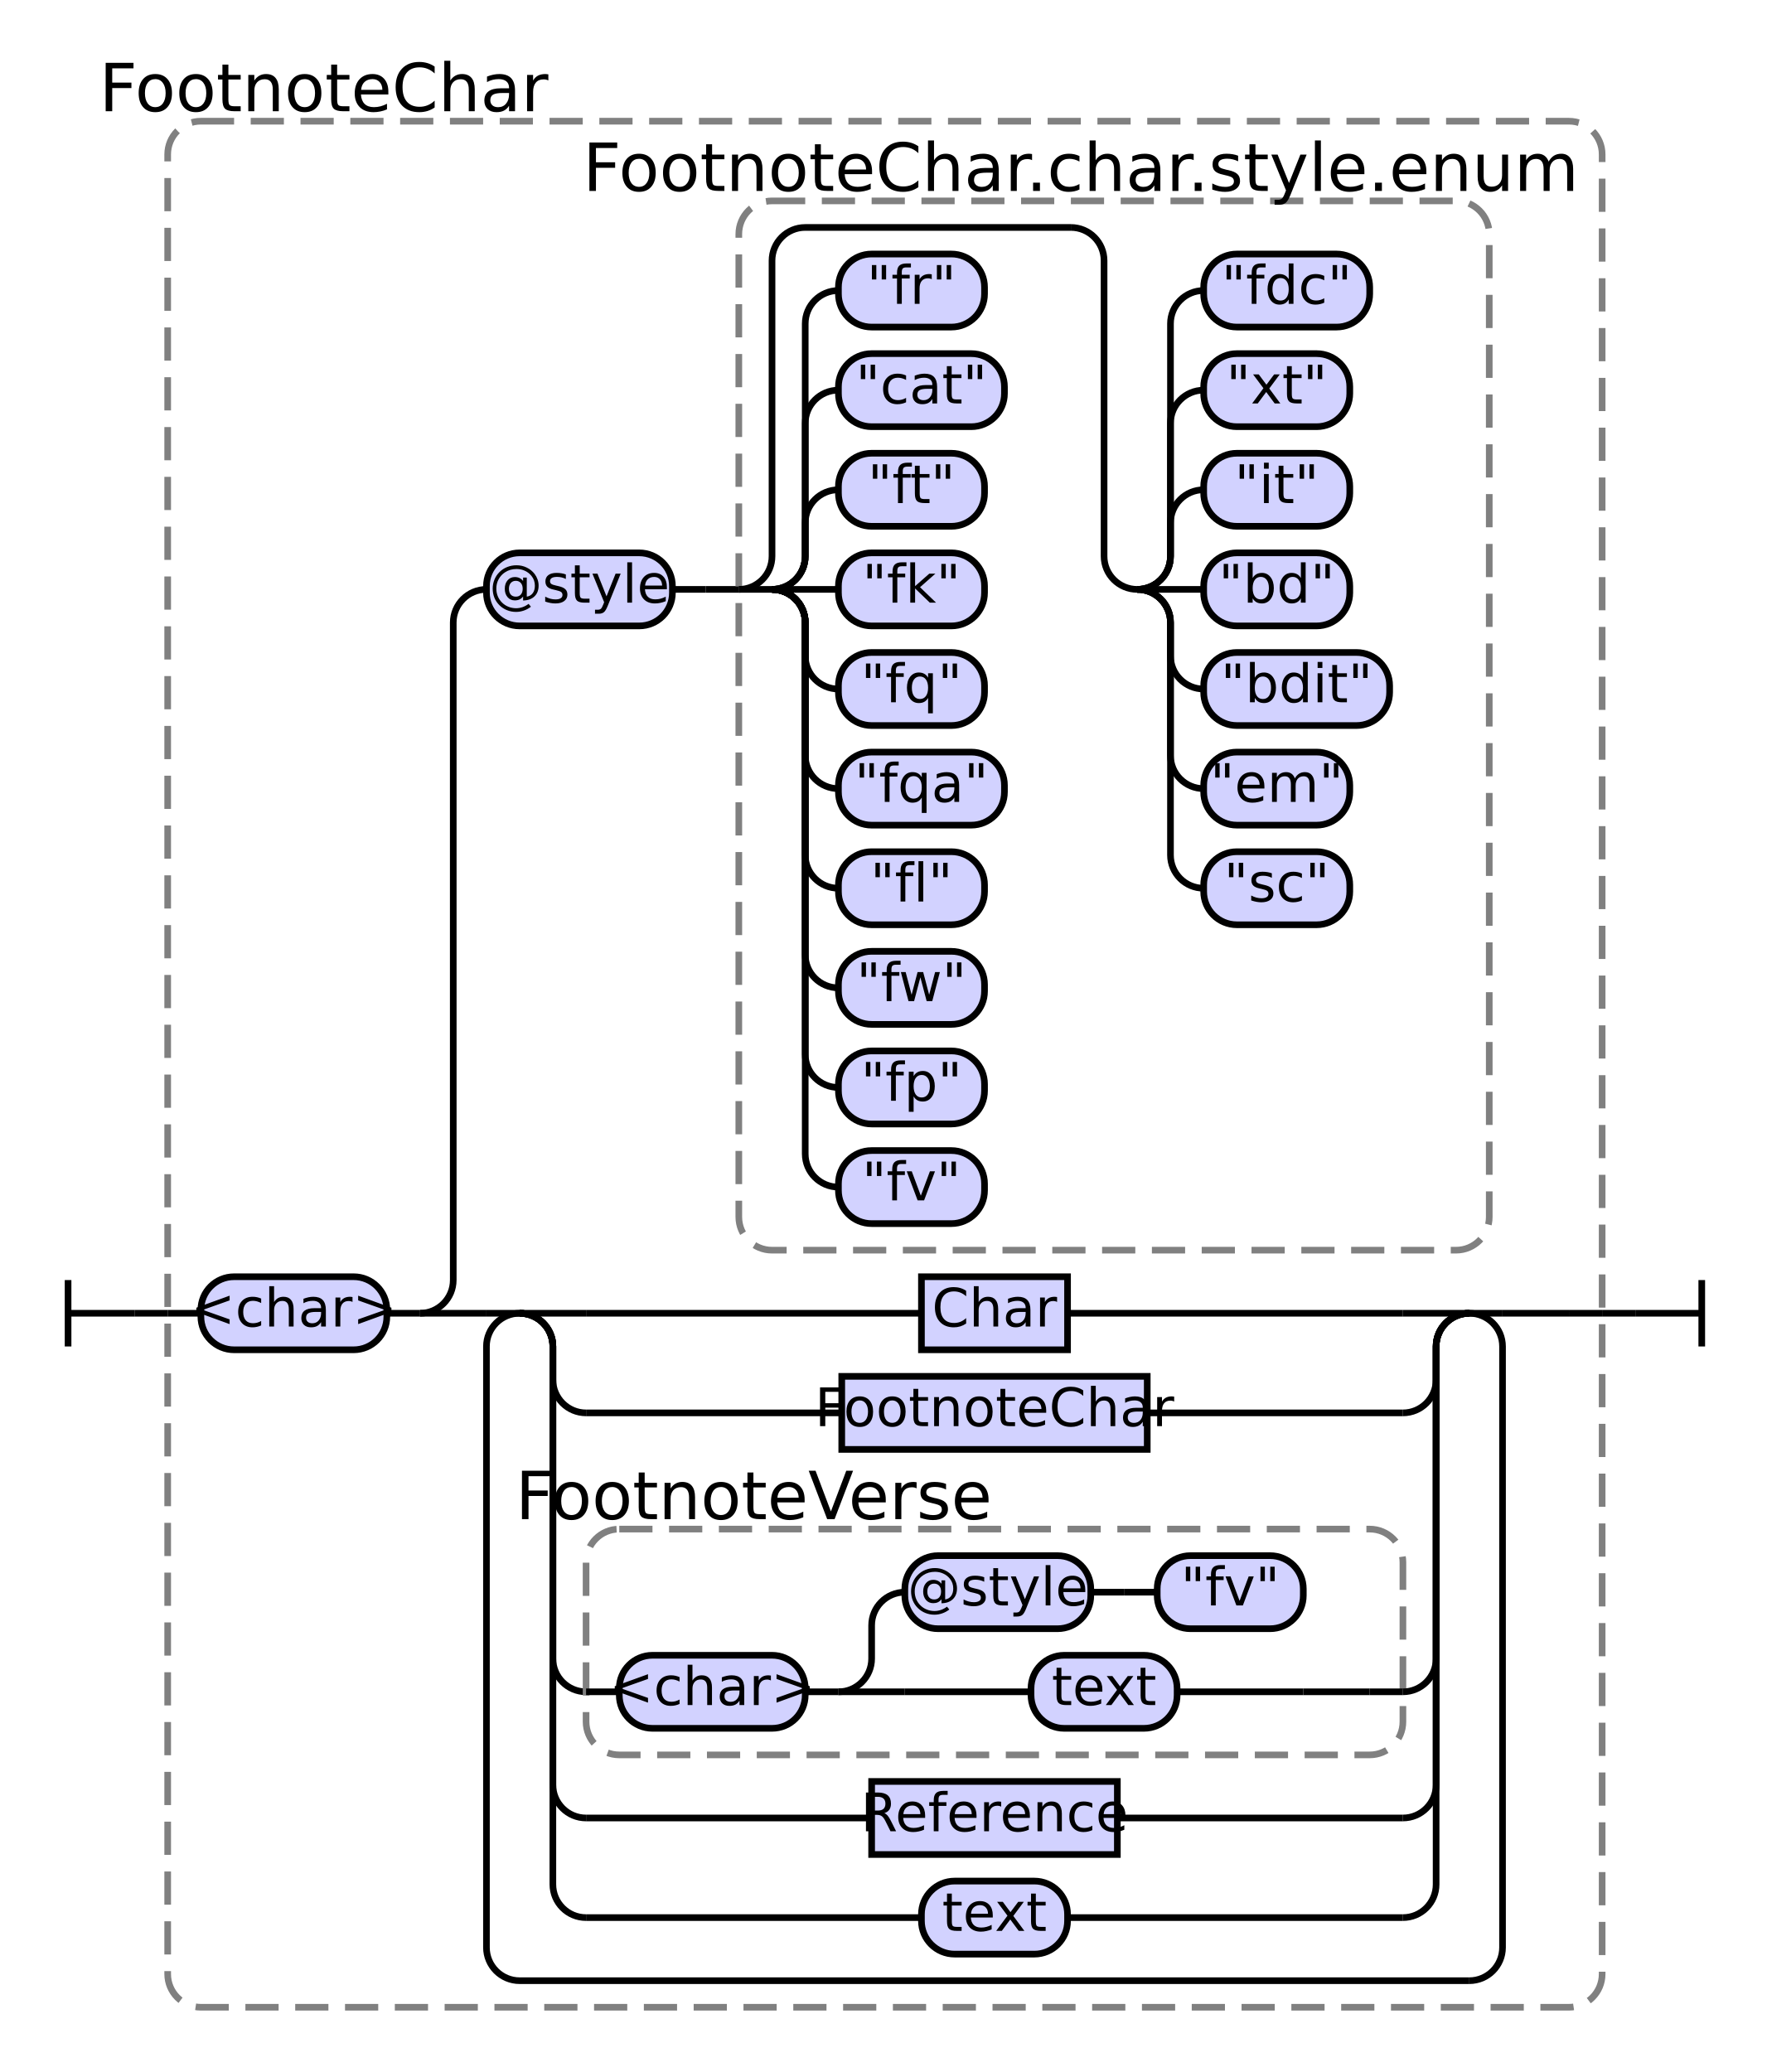
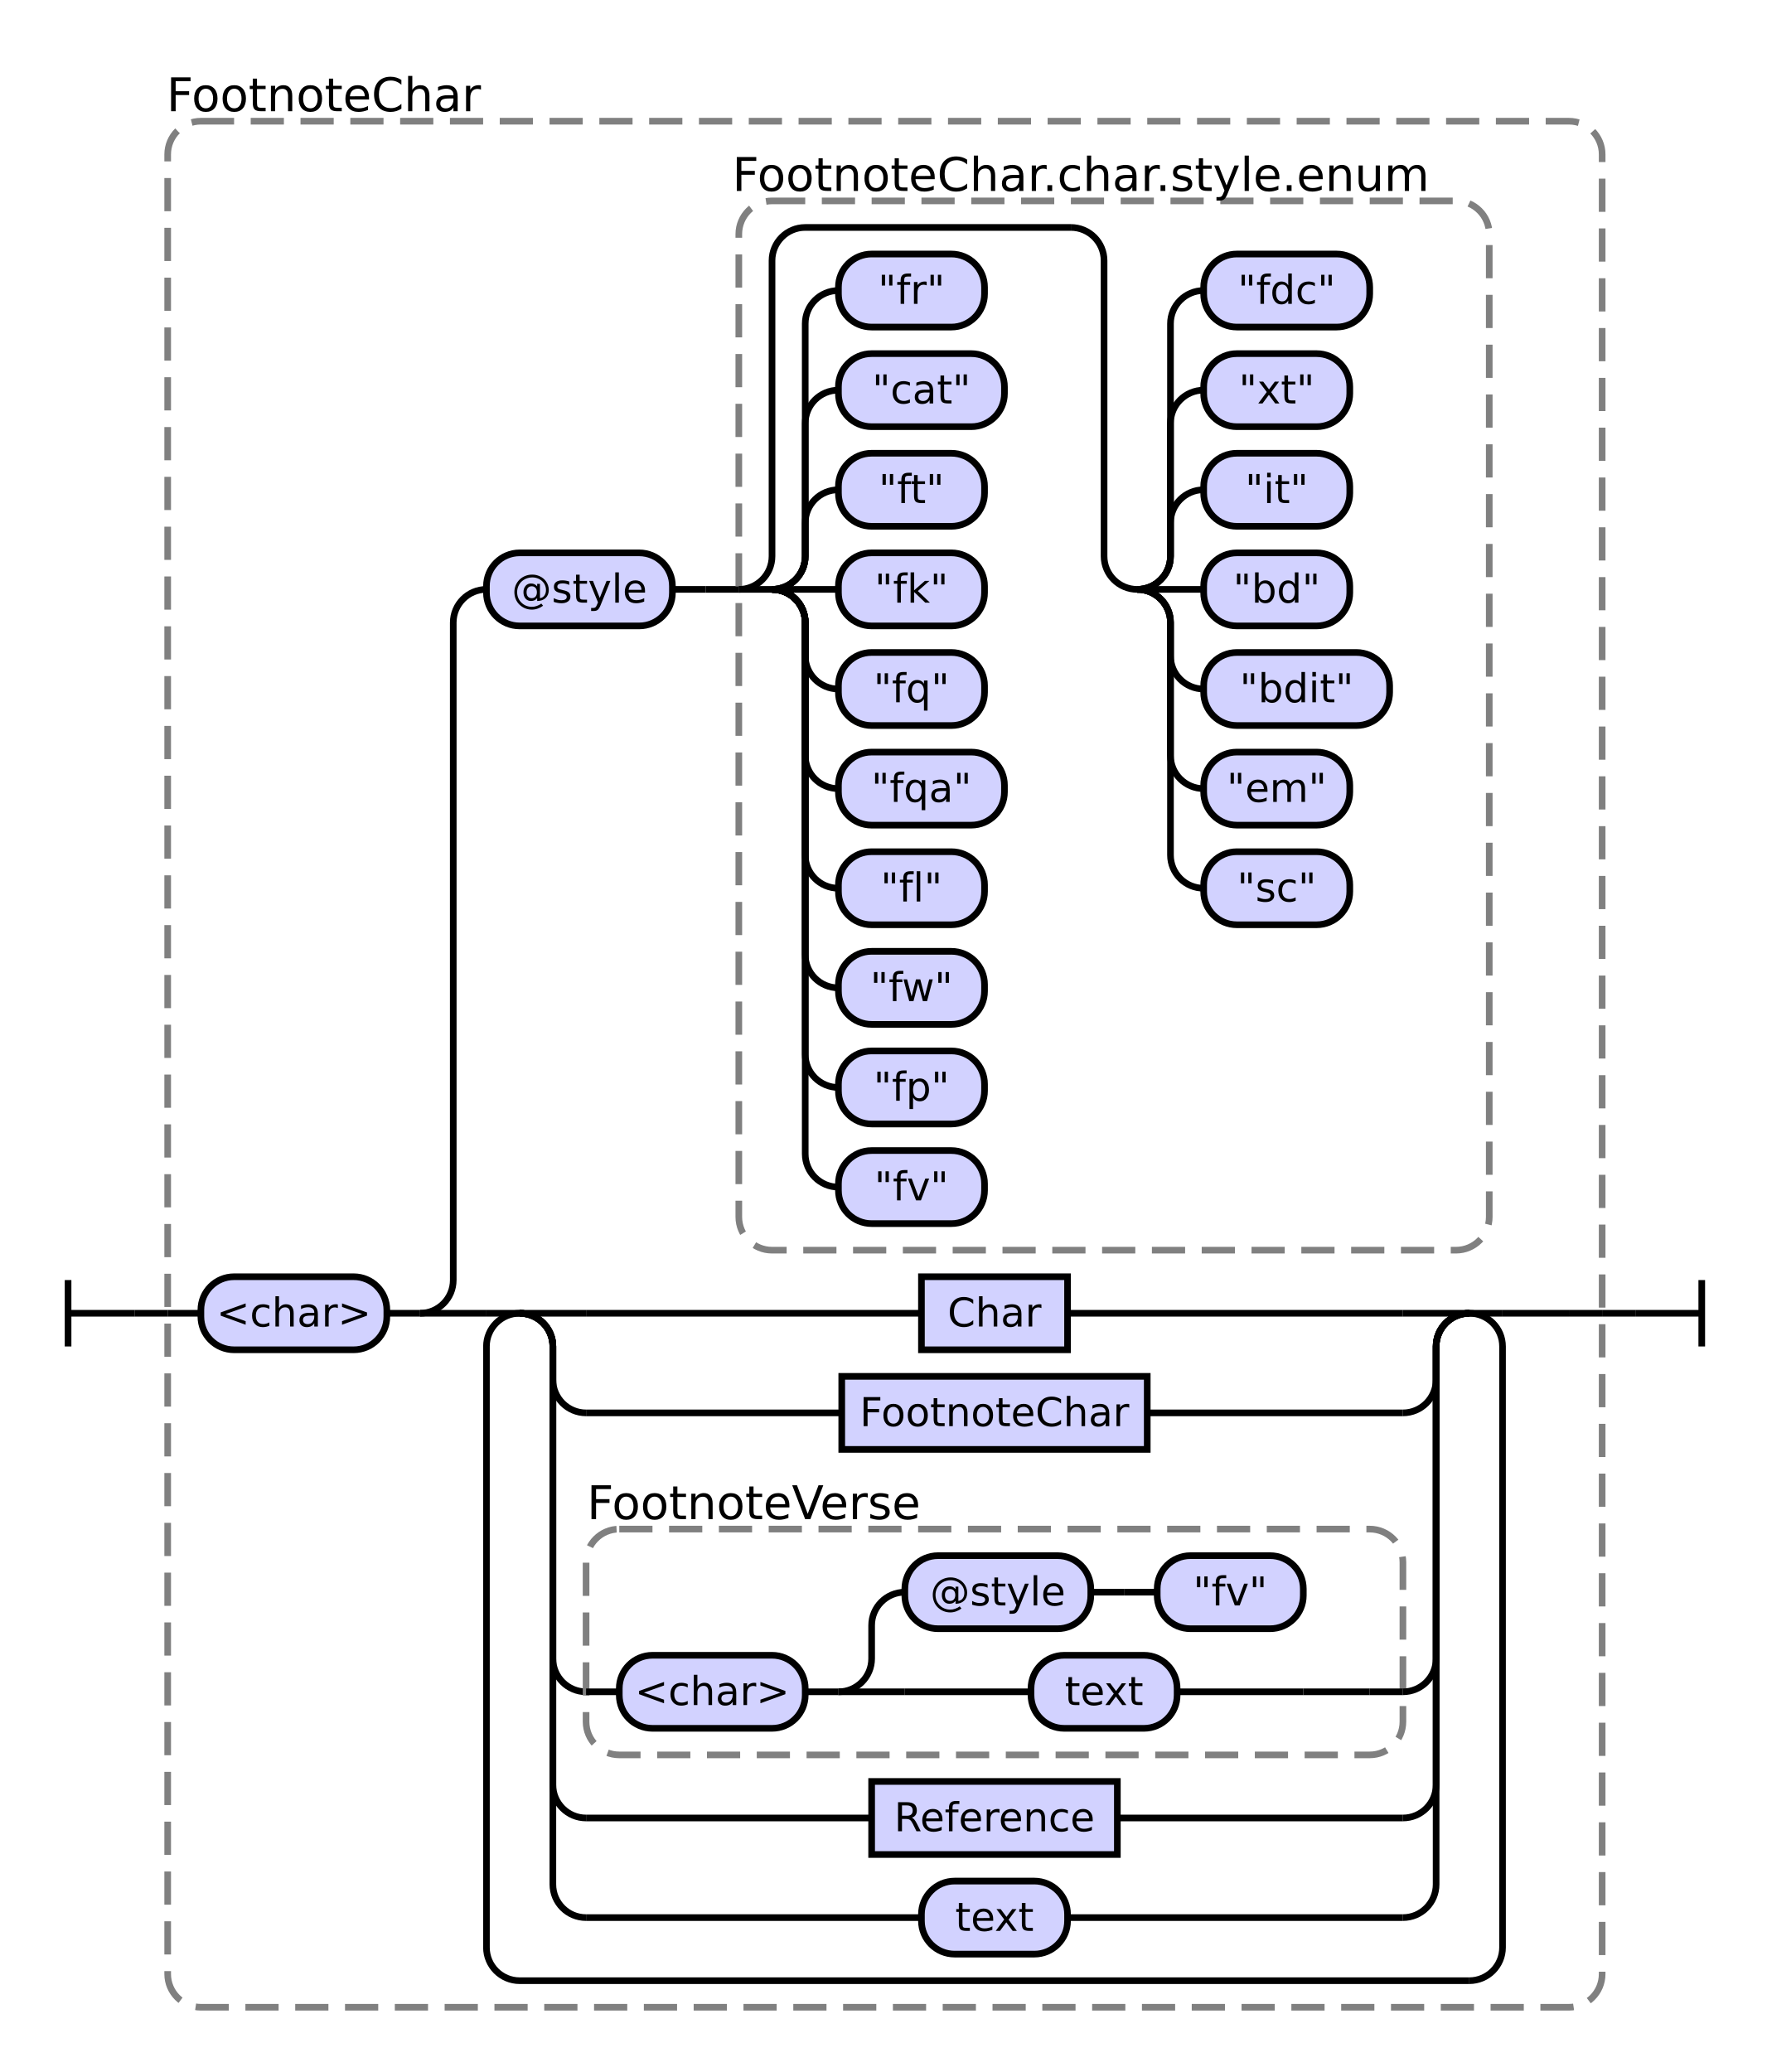
- <svg xmlns="http://www.w3.org/2000/svg" class="railroad-diagram" height="624" viewBox="0 0 532 624" width="532">
+ <svg xmlns="http://www.w3.org/2000/svg" class="railroad-diagram" height="624" viewBox="0 0 532.0 624" width="532.0">
  <g transform="translate(.5 .5)">
    <style>/*  */
    svg.railroad-diagram {
        background-color:hsl(30,20%,95%);
    }
    svg.railroad-diagram path {
        stroke-width: 2;
        stroke: black;
        fill: none;
    }
    svg.railroad-diagram text {
-         font-size: 12pt;
+         font-size: 12px;
        text-anchor: middle;
        font-family: DejaVu Sans;
    }
    svg.railroad-diagram text.label {
        text-anchor:start;
    }
    svg.railroad-diagram text.comment {
        font-family: DejaVu Sans;
-         font-size: 15pt;
+         font-size: 14px;
    }
    svg.railroad-diagram rect{
        stroke-width: 2;
        stroke:black;
        fill: rgb(210, 210, 255);
    }
    svg.railroad-diagram rect.group-box {
        stroke: gray;
        stroke-dasharray: 10 5;
        fill: none;
    }
    .terminal {
        font-family: DejaVu Sans;
    }

/*  */
</style>
    <g>
      <path d="M 20 385 v 20 m 0 -10 h 20" />
    </g>
    <path d="M 40 395 h 10" />
    <g>
      <path d="M 50 395 h 0.0" />
      <path d="M 482.0 395 h 0.0" />
-       <rect class="group-box" height="568" rx="10" ry="10" width="432" x="50.0" y="36" />
+       <rect class="group-box" height="568" rx="10" ry="10" width="432.0" x="50.0" y="36" />
      <g>
        <path d="M 50.0 395 h 10.0" />
        <path d="M 472.0 395 h 10.0" />
        <g class="terminal ">
          <path d="M 60.0 395 h 0.0" />
          <path d="M 116.0 395 h 0.0" />
-           <rect height="22" rx="10" ry="10" width="56" x="60.0" y="384" />
+           <rect height="22" rx="10" ry="10" width="56.0" x="60.0" y="384" />
          <text x="88.0" y="399">&lt;char&gt;</text>
        </g>
        <path d="M 116.0 395 h 10" />
        <g>
          <path d="M 126.0 395 h 0.0" />
          <path d="M 472.0 395 h 0.0" />
          <path d="M 126.0 395 a 10 10 0 0 0 10 -10 v -198 a 10 10 0 0 1 10 -10" />
          <g>
            <path d="M 146.0 177 h 0.0" />
            <path d="M 448.0 177 h 0.0" />
            <g class="terminal ">
              <path d="M 146.0 177 h 0.0" />
              <path d="M 202.0 177 h 0.0" />
-               <rect height="22" rx="10" ry="10" width="56" x="146.0" y="166" />
+               <rect height="22" rx="10" ry="10" width="56.0" x="146.0" y="166" />
              <text x="174.0" y="181">@style</text>
            </g>
            <path d="M 202.0 177 h 10" />
            <path d="M 212.0 177 h 10" />
            <g>
              <path d="M 222.0 177 h 0.0" />
              <path d="M 448.0 177 h 0.0" />
-               <rect class="group-box" height="316" rx="10" ry="10" width="226" x="222.0" y="60" />
+               <rect class="group-box" height="316" rx="10" ry="10" width="226.0" x="222.0" y="60" />
              <g>
                <path d="M 222.0 177 h 0.0" />
                <path d="M 448.0 177 h 0.0" />
-                 <path d="M 222.0 177 a 10 10 0 0 0 10 -10 v -89 a 10 10 0 0 1 10 -10 h 80" />
+                 <path d="M 222.0 177 a 10 10 0 0 0 10 -10 v -89 a 10 10 0 0 1 10 -10 h 80.0" />
                <path d="M 222.0 177 h 10" />
                <g>
                  <path d="M 232.0 177 h 0.0" />
                  <path d="M 322.0 177 h 0.0" />
                  <path d="M 232.0 177 a 10 10 0 0 0 10 -10 v -10 a 10 10 0 0 1 10 -10" />
                  <g class="terminal ">
                    <path d="M 252.0 147 h 0.0" />
                    <path d="M 296.0 147 h 0.0" />
-                     <rect height="22" rx="10" ry="10" width="44" x="252.0" y="136" />
+                     <rect height="22" rx="10" ry="10" width="44.0" x="252.0" y="136" />
                    <text x="274.0" y="151">"ft"</text>
                  </g>
                  <path d="M 232.0 177 a 10 10 0 0 0 10 -10 v -40 a 10 10 0 0 1 10 -10" />
                  <g class="terminal ">
                    <path d="M 252.0 117 h 0.0" />
                    <path d="M 302.0 117 h 0.0" />
-                     <rect height="22" rx="10" ry="10" width="50" x="252.0" y="106" />
+                     <rect height="22" rx="10" ry="10" width="50.0" x="252.0" y="106" />
                    <text x="277.0" y="121">"cat"</text>
                  </g>
                  <path d="M 232.0 177 a 10 10 0 0 0 10 -10 v -70 a 10 10 0 0 1 10 -10" />
                  <g class="terminal ">
                    <path d="M 252.0 87 h 0.0" />
                    <path d="M 296.0 87 h 0.0" />
-                     <rect height="22" rx="10" ry="10" width="44" x="252.0" y="76" />
+                     <rect height="22" rx="10" ry="10" width="44.0" x="252.0" y="76" />
                    <text x="274.0" y="91">"fr"</text>
                  </g>
                  <path d="M 232.0 177 h 20" />
                  <g class="terminal ">
                    <path d="M 252.0 177 h 0.0" />
                    <path d="M 296.0 177 h 0.0" />
-                     <rect height="22" rx="10" ry="10" width="44" x="252.0" y="166" />
+                     <rect height="22" rx="10" ry="10" width="44.0" x="252.0" y="166" />
                    <text x="274.0" y="181">"fk"</text>
                  </g>
                  <path d="M 232.0 177 a 10 10 0 0 1 10 10 v 10 a 10 10 0 0 0 10 10" />
                  <g class="terminal ">
                    <path d="M 252.0 207 h 0.0" />
                    <path d="M 296.0 207 h 0.0" />
-                     <rect height="22" rx="10" ry="10" width="44" x="252.0" y="196" />
+                     <rect height="22" rx="10" ry="10" width="44.0" x="252.0" y="196" />
                    <text x="274.0" y="211">"fq"</text>
                  </g>
                  <path d="M 232.0 177 a 10 10 0 0 1 10 10 v 40 a 10 10 0 0 0 10 10" />
                  <g class="terminal ">
                    <path d="M 252.0 237 h 0.0" />
                    <path d="M 302.0 237 h 0.0" />
-                     <rect height="22" rx="10" ry="10" width="50" x="252.0" y="226" />
+                     <rect height="22" rx="10" ry="10" width="50.0" x="252.0" y="226" />
                    <text x="277.0" y="241">"fqa"</text>
                  </g>
                  <path d="M 232.0 177 a 10 10 0 0 1 10 10 v 70 a 10 10 0 0 0 10 10" />
                  <g class="terminal ">
                    <path d="M 252.0 267 h 0.0" />
                    <path d="M 296.0 267 h 0.0" />
-                     <rect height="22" rx="10" ry="10" width="44" x="252.0" y="256" />
+                     <rect height="22" rx="10" ry="10" width="44.0" x="252.0" y="256" />
                    <text x="274.0" y="271">"fl"</text>
                  </g>
                  <path d="M 232.0 177 a 10 10 0 0 1 10 10 v 100 a 10 10 0 0 0 10 10" />
                  <g class="terminal ">
                    <path d="M 252.0 297 h 0.0" />
                    <path d="M 296.0 297 h 0.0" />
-                     <rect height="22" rx="10" ry="10" width="44" x="252.0" y="286" />
+                     <rect height="22" rx="10" ry="10" width="44.0" x="252.0" y="286" />
                    <text x="274.0" y="301">"fw"</text>
                  </g>
                  <path d="M 232.0 177 a 10 10 0 0 1 10 10 v 130 a 10 10 0 0 0 10 10" />
                  <g class="terminal ">
                    <path d="M 252.0 327 h 0.0" />
                    <path d="M 296.0 327 h 0.0" />
-                     <rect height="22" rx="10" ry="10" width="44" x="252.0" y="316" />
+                     <rect height="22" rx="10" ry="10" width="44.0" x="252.0" y="316" />
                    <text x="274.0" y="331">"fp"</text>
                  </g>
                  <path d="M 232.0 177 a 10 10 0 0 1 10 10 v 160 a 10 10 0 0 0 10 10" />
                  <g class="terminal ">
                    <path d="M 252.0 357 h 0.0" />
                    <path d="M 296.0 357 h 0.0" />
-                     <rect height="22" rx="10" ry="10" width="44" x="252.0" y="346" />
+                     <rect height="22" rx="10" ry="10" width="44.0" x="252.0" y="346" />
                    <text x="274.0" y="361">"fv"</text>
                  </g>
                </g>
                <path d="M 322.0 68 a 10 10 0 0 1 10 10 v 89 a 10 10 0 0 0 10 10" />
                <g>
                  <path d="M 342.0 177 h 0.0" />
                  <path d="M 438.0 177 h 0.0" />
                  <path d="M 342.0 177 a 10 10 0 0 0 10 -10 v -10 a 10 10 0 0 1 10 -10" />
                  <g class="terminal ">
                    <path d="M 362.0 147 h 0.0" />
                    <path d="M 406.0 147 h 0.0" />
-                     <rect height="22" rx="10" ry="10" width="44" x="362.0" y="136" />
+                     <rect height="22" rx="10" ry="10" width="44.0" x="362.0" y="136" />
                    <text x="384.0" y="151">"it"</text>
                  </g>
                  <path d="M 342.0 177 a 10 10 0 0 0 10 -10 v -40 a 10 10 0 0 1 10 -10" />
                  <g class="terminal ">
                    <path d="M 362.0 117 h 0.0" />
                    <path d="M 406.0 117 h 0.0" />
-                     <rect height="22" rx="10" ry="10" width="44" x="362.0" y="106" />
+                     <rect height="22" rx="10" ry="10" width="44.0" x="362.0" y="106" />
                    <text x="384.0" y="121">"xt"</text>
                  </g>
                  <path d="M 342.0 177 a 10 10 0 0 0 10 -10 v -70 a 10 10 0 0 1 10 -10" />
                  <g class="terminal ">
                    <path d="M 362.0 87 h 0.0" />
                    <path d="M 412.0 87 h 0.0" />
-                     <rect height="22" rx="10" ry="10" width="50" x="362.0" y="76" />
+                     <rect height="22" rx="10" ry="10" width="50.0" x="362.0" y="76" />
                    <text x="387.0" y="91">"fdc"</text>
                  </g>
                  <path d="M 342.0 177 h 20" />
                  <g class="terminal ">
                    <path d="M 362.0 177 h 0.0" />
                    <path d="M 406.0 177 h 0.0" />
-                     <rect height="22" rx="10" ry="10" width="44" x="362.0" y="166" />
+                     <rect height="22" rx="10" ry="10" width="44.0" x="362.0" y="166" />
                    <text x="384.0" y="181">"bd"</text>
                  </g>
                  <path d="M 342.0 177 a 10 10 0 0 1 10 10 v 10 a 10 10 0 0 0 10 10" />
                  <g class="terminal ">
                    <path d="M 362.0 207 h 0.0" />
                    <path d="M 418.0 207 h 0.0" />
-                     <rect height="22" rx="10" ry="10" width="56" x="362.0" y="196" />
+                     <rect height="22" rx="10" ry="10" width="56.0" x="362.0" y="196" />
                    <text x="390.0" y="211">"bdit"</text>
                  </g>
                  <path d="M 342.0 177 a 10 10 0 0 1 10 10 v 40 a 10 10 0 0 0 10 10" />
                  <g class="terminal ">
                    <path d="M 362.0 237 h 0.0" />
                    <path d="M 406.0 237 h 0.0" />
-                     <rect height="22" rx="10" ry="10" width="44" x="362.0" y="226" />
+                     <rect height="22" rx="10" ry="10" width="44.0" x="362.0" y="226" />
                    <text x="384.0" y="241">"em"</text>
                  </g>
                  <path d="M 342.0 177 a 10 10 0 0 1 10 10 v 70 a 10 10 0 0 0 10 10" />
                  <g class="terminal ">
                    <path d="M 362.0 267 h 0.0" />
                    <path d="M 406.0 267 h 0.0" />
-                     <rect height="22" rx="10" ry="10" width="44" x="362.0" y="256" />
+                     <rect height="22" rx="10" ry="10" width="44.0" x="362.0" y="256" />
                    <text x="384.0" y="271">"sc"</text>
                  </g>
                </g>
              </g>
              <g class="non-terminal ">
                <path d="M 222.0 52 h 0.0" />
                <path d="M 428.0 52 h 0.0" />
                <text class="comment" x="325.0" y="57">FootnoteChar.char.style.enum</text>
              </g>
            </g>
          </g>
          <path d="M 126.0 395 h 20" />
          <g>
            <path d="M 146.0 395 h 0.0" />
            <path d="M 452.0 395 h 0.0" />
            <path d="M 146.0 395 h 10" />
            <g>
              <path d="M 156.0 395 h 0.0" />
              <path d="M 442.0 395 h 0.0" />
              <path d="M 156.0 395 h 20" />
              <g class="non-terminal ">
                <path d="M 176.0 395 h 101.0" />
                <path d="M 321.0 395 h 101.0" />
-                 <rect height="22" width="44" x="277.0" y="384" />
+                 <rect height="22" width="44.0" x="277.0" y="384" />
                <text x="299.0" y="399">Char</text>
              </g>
              <path d="M 422.0 395 h 20" />
              <path d="M 156.0 395 a 10 10 0 0 1 10 10 v 10 a 10 10 0 0 0 10 10" />
              <g class="non-terminal ">
                <path d="M 176.0 425 h 77.0" />
                <path d="M 345.0 425 h 77.0" />
-                 <rect height="22" width="92" x="253.0" y="414" />
+                 <rect height="22" width="92.0" x="253.0" y="414" />
                <text x="299.0" y="429">FootnoteChar</text>
              </g>
              <path d="M 422.0 425 a 10 10 0 0 0 10 -10 v -10 a 10 10 0 0 1 10 -10" />
              <path d="M 156.0 395 a 10 10 0 0 1 10 10 v 94 a 10 10 0 0 0 10 10" />
              <g>
                <path d="M 176.0 509 h 0.0" />
                <path d="M 422.0 509 h 0.0" />
-                 <rect class="group-box" height="68" rx="10" ry="10" width="246" x="176.0" y="460" />
+                 <rect class="group-box" height="68" rx="10" ry="10" width="246.0" x="176.0" y="460" />
                <g>
                  <path d="M 176.0 509 h 10.0" />
                  <path d="M 412.0 509 h 10.0" />
                  <g class="terminal ">
                    <path d="M 186.0 509 h 0.0" />
                    <path d="M 242.0 509 h 0.0" />
-                     <rect height="22" rx="10" ry="10" width="56" x="186.0" y="498" />
+                     <rect height="22" rx="10" ry="10" width="56.0" x="186.0" y="498" />
                    <text x="214.0" y="513">&lt;char&gt;</text>
                  </g>
                  <path d="M 242.0 509 h 10" />
                  <g>
                    <path d="M 252.0 509 h 0.0" />
                    <path d="M 412.0 509 h 0.0" />
                    <path d="M 252.0 509 a 10 10 0 0 0 10 -10 v -10 a 10 10 0 0 1 10 -10" />
                    <g>
                      <path d="M 272.0 479 h 0.0" />
                      <path d="M 392.0 479 h 0.0" />
                      <g class="terminal ">
                        <path d="M 272.0 479 h 0.0" />
                        <path d="M 328.0 479 h 0.0" />
-                         <rect height="22" rx="10" ry="10" width="56" x="272.0" y="468" />
+                         <rect height="22" rx="10" ry="10" width="56.0" x="272.0" y="468" />
                        <text x="300.0" y="483">@style</text>
                      </g>
                      <path d="M 328.0 479 h 10" />
                      <path d="M 338.0 479 h 10" />
                      <g class="terminal ">
                        <path d="M 348.0 479 h 0.0" />
                        <path d="M 392.0 479 h 0.0" />
-                         <rect height="22" rx="10" ry="10" width="44" x="348.0" y="468" />
+                         <rect height="22" rx="10" ry="10" width="44.0" x="348.0" y="468" />
                        <text x="370.0" y="483">"fv"</text>
                      </g>
                    </g>
                    <path d="M 252.0 509 h 20" />
                    <g class="terminal ">
                      <path d="M 272.0 509 h 38.0" />
                      <path d="M 354.0 509 h 38.0" />
-                       <rect height="22" rx="10" ry="10" width="44" x="310.0" y="498" />
+                       <rect height="22" rx="10" ry="10" width="44.0" x="310.0" y="498" />
                      <text x="332.0" y="513">text</text>
                    </g>
                    <path d="M 392.0 509 h 20" />
                  </g>
                </g>
                <g class="non-terminal ">
                  <path d="M 176.0 452 h 0.0" />
                  <path d="M 277.0 452 h 0.0" />
                  <text class="comment" x="226.5" y="457">FootnoteVerse</text>
                </g>
              </g>
              <path d="M 422.0 509 a 10 10 0 0 0 10 -10 v -94 a 10 10 0 0 1 10 -10" />
              <path d="M 156.0 395 a 10 10 0 0 1 10 10 v 132 a 10 10 0 0 0 10 10" />
              <g class="non-terminal ">
                <path d="M 176.0 547 h 86.0" />
                <path d="M 336.0 547 h 86.0" />
-                 <rect height="22" width="74" x="262.0" y="536" />
+                 <rect height="22" width="74.0" x="262.0" y="536" />
                <text x="299.0" y="551">Reference</text>
              </g>
              <path d="M 422.0 547 a 10 10 0 0 0 10 -10 v -132 a 10 10 0 0 1 10 -10" />
              <path d="M 156.0 395 a 10 10 0 0 1 10 10 v 162 a 10 10 0 0 0 10 10" />
              <g class="terminal ">
                <path d="M 176.0 577 h 101.0" />
                <path d="M 321.0 577 h 101.0" />
-                 <rect height="22" rx="10" ry="10" width="44" x="277.0" y="566" />
+                 <rect height="22" rx="10" ry="10" width="44.0" x="277.0" y="566" />
                <text x="299.0" y="581">text</text>
              </g>
              <path d="M 422.0 577 a 10 10 0 0 0 10 -10 v -162 a 10 10 0 0 1 10 -10" />
            </g>
            <path d="M 442.0 395 h 10" />
            <path d="M 156.0 395 a 10 10 0 0 0 -10 10 v 181 a 10 10 0 0 0 10 10" />
            <g>
-               <path d="M 156.0 596 h 286" />
+               <path d="M 156.0 596 h 286.0" />
            </g>
            <path d="M 442.0 596 a 10 10 0 0 0 10 -10 v -181 a 10 10 0 0 0 -10 -10" />
          </g>
          <path d="M 452.0 395 h 20" />
        </g>
      </g>
      <g class="non-terminal ">
        <path d="M 50.0 28 h 0.0" />
        <path d="M 144.0 28 h 0.0" />
        <text class="comment" x="97.0" y="33">FootnoteChar</text>
      </g>
    </g>
-     <path d="M 482 395 h 10" />
-     <path d="M 492 395 h 20 m 0 -10 v 20" />
+     <path d="M 482.0 395 h 10" />
+     <path d="M 492.0 395 h 20 m 0 -10 v 20" />
  </g>
</svg>
